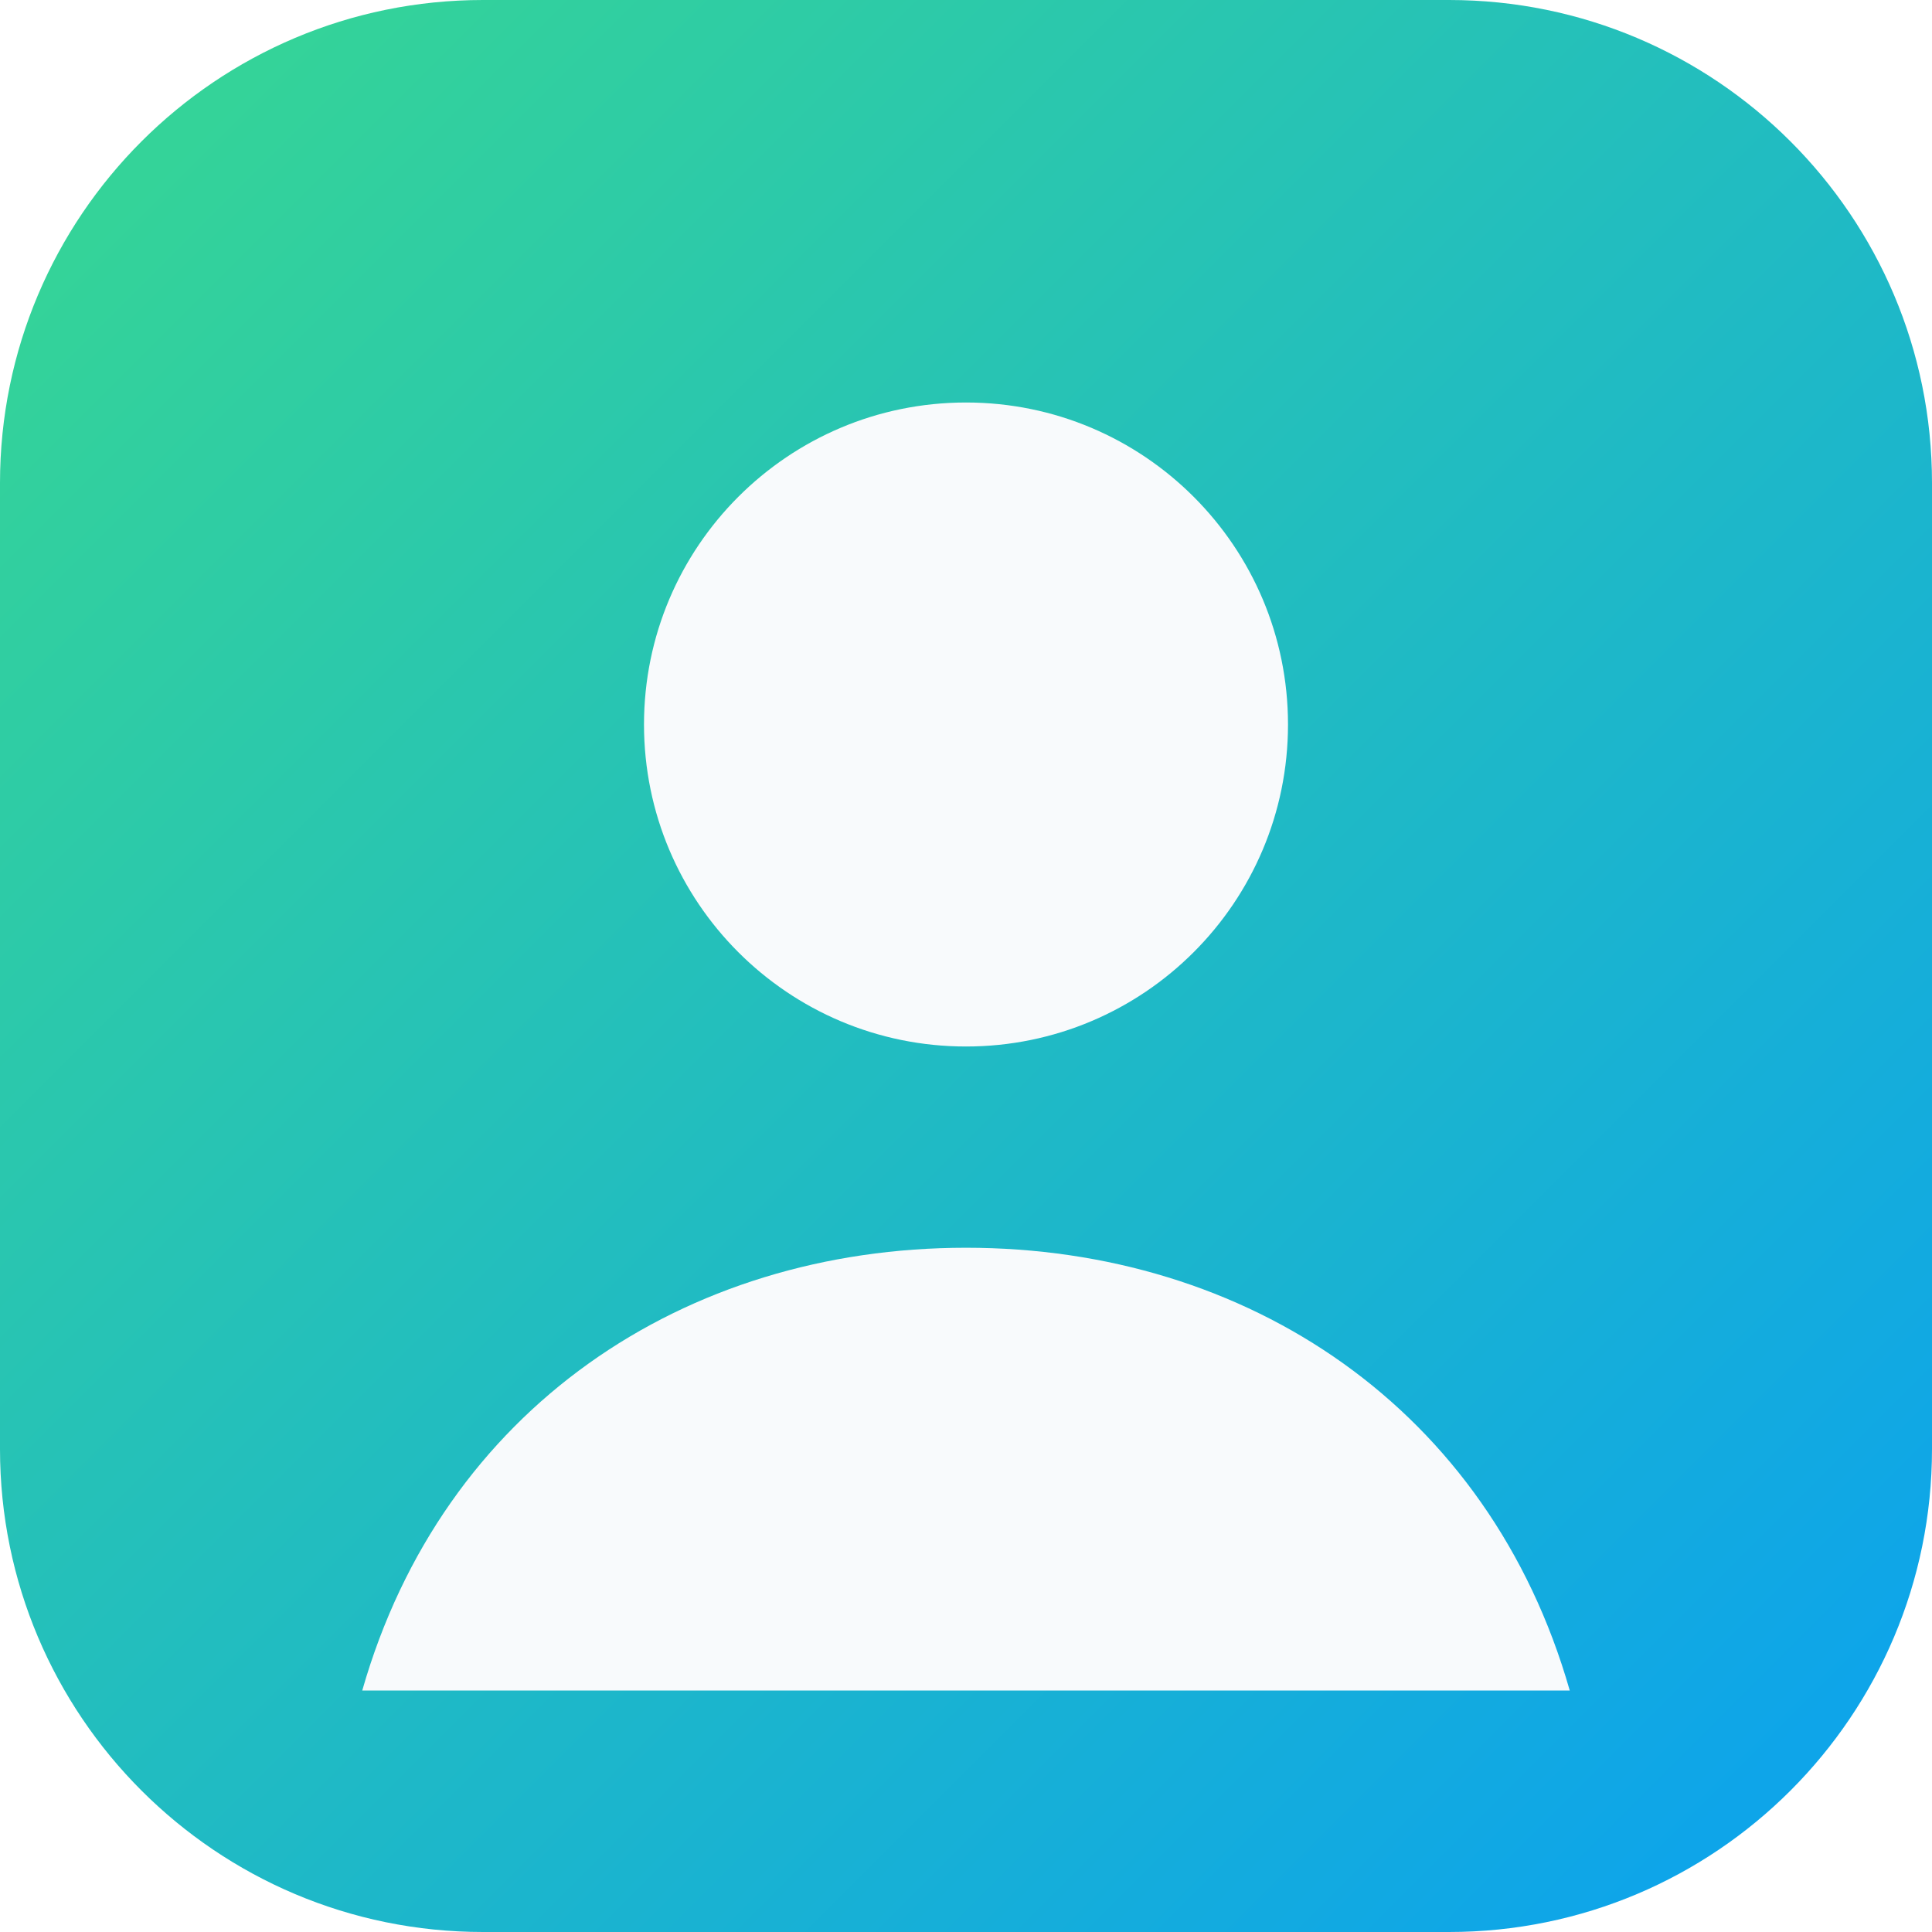
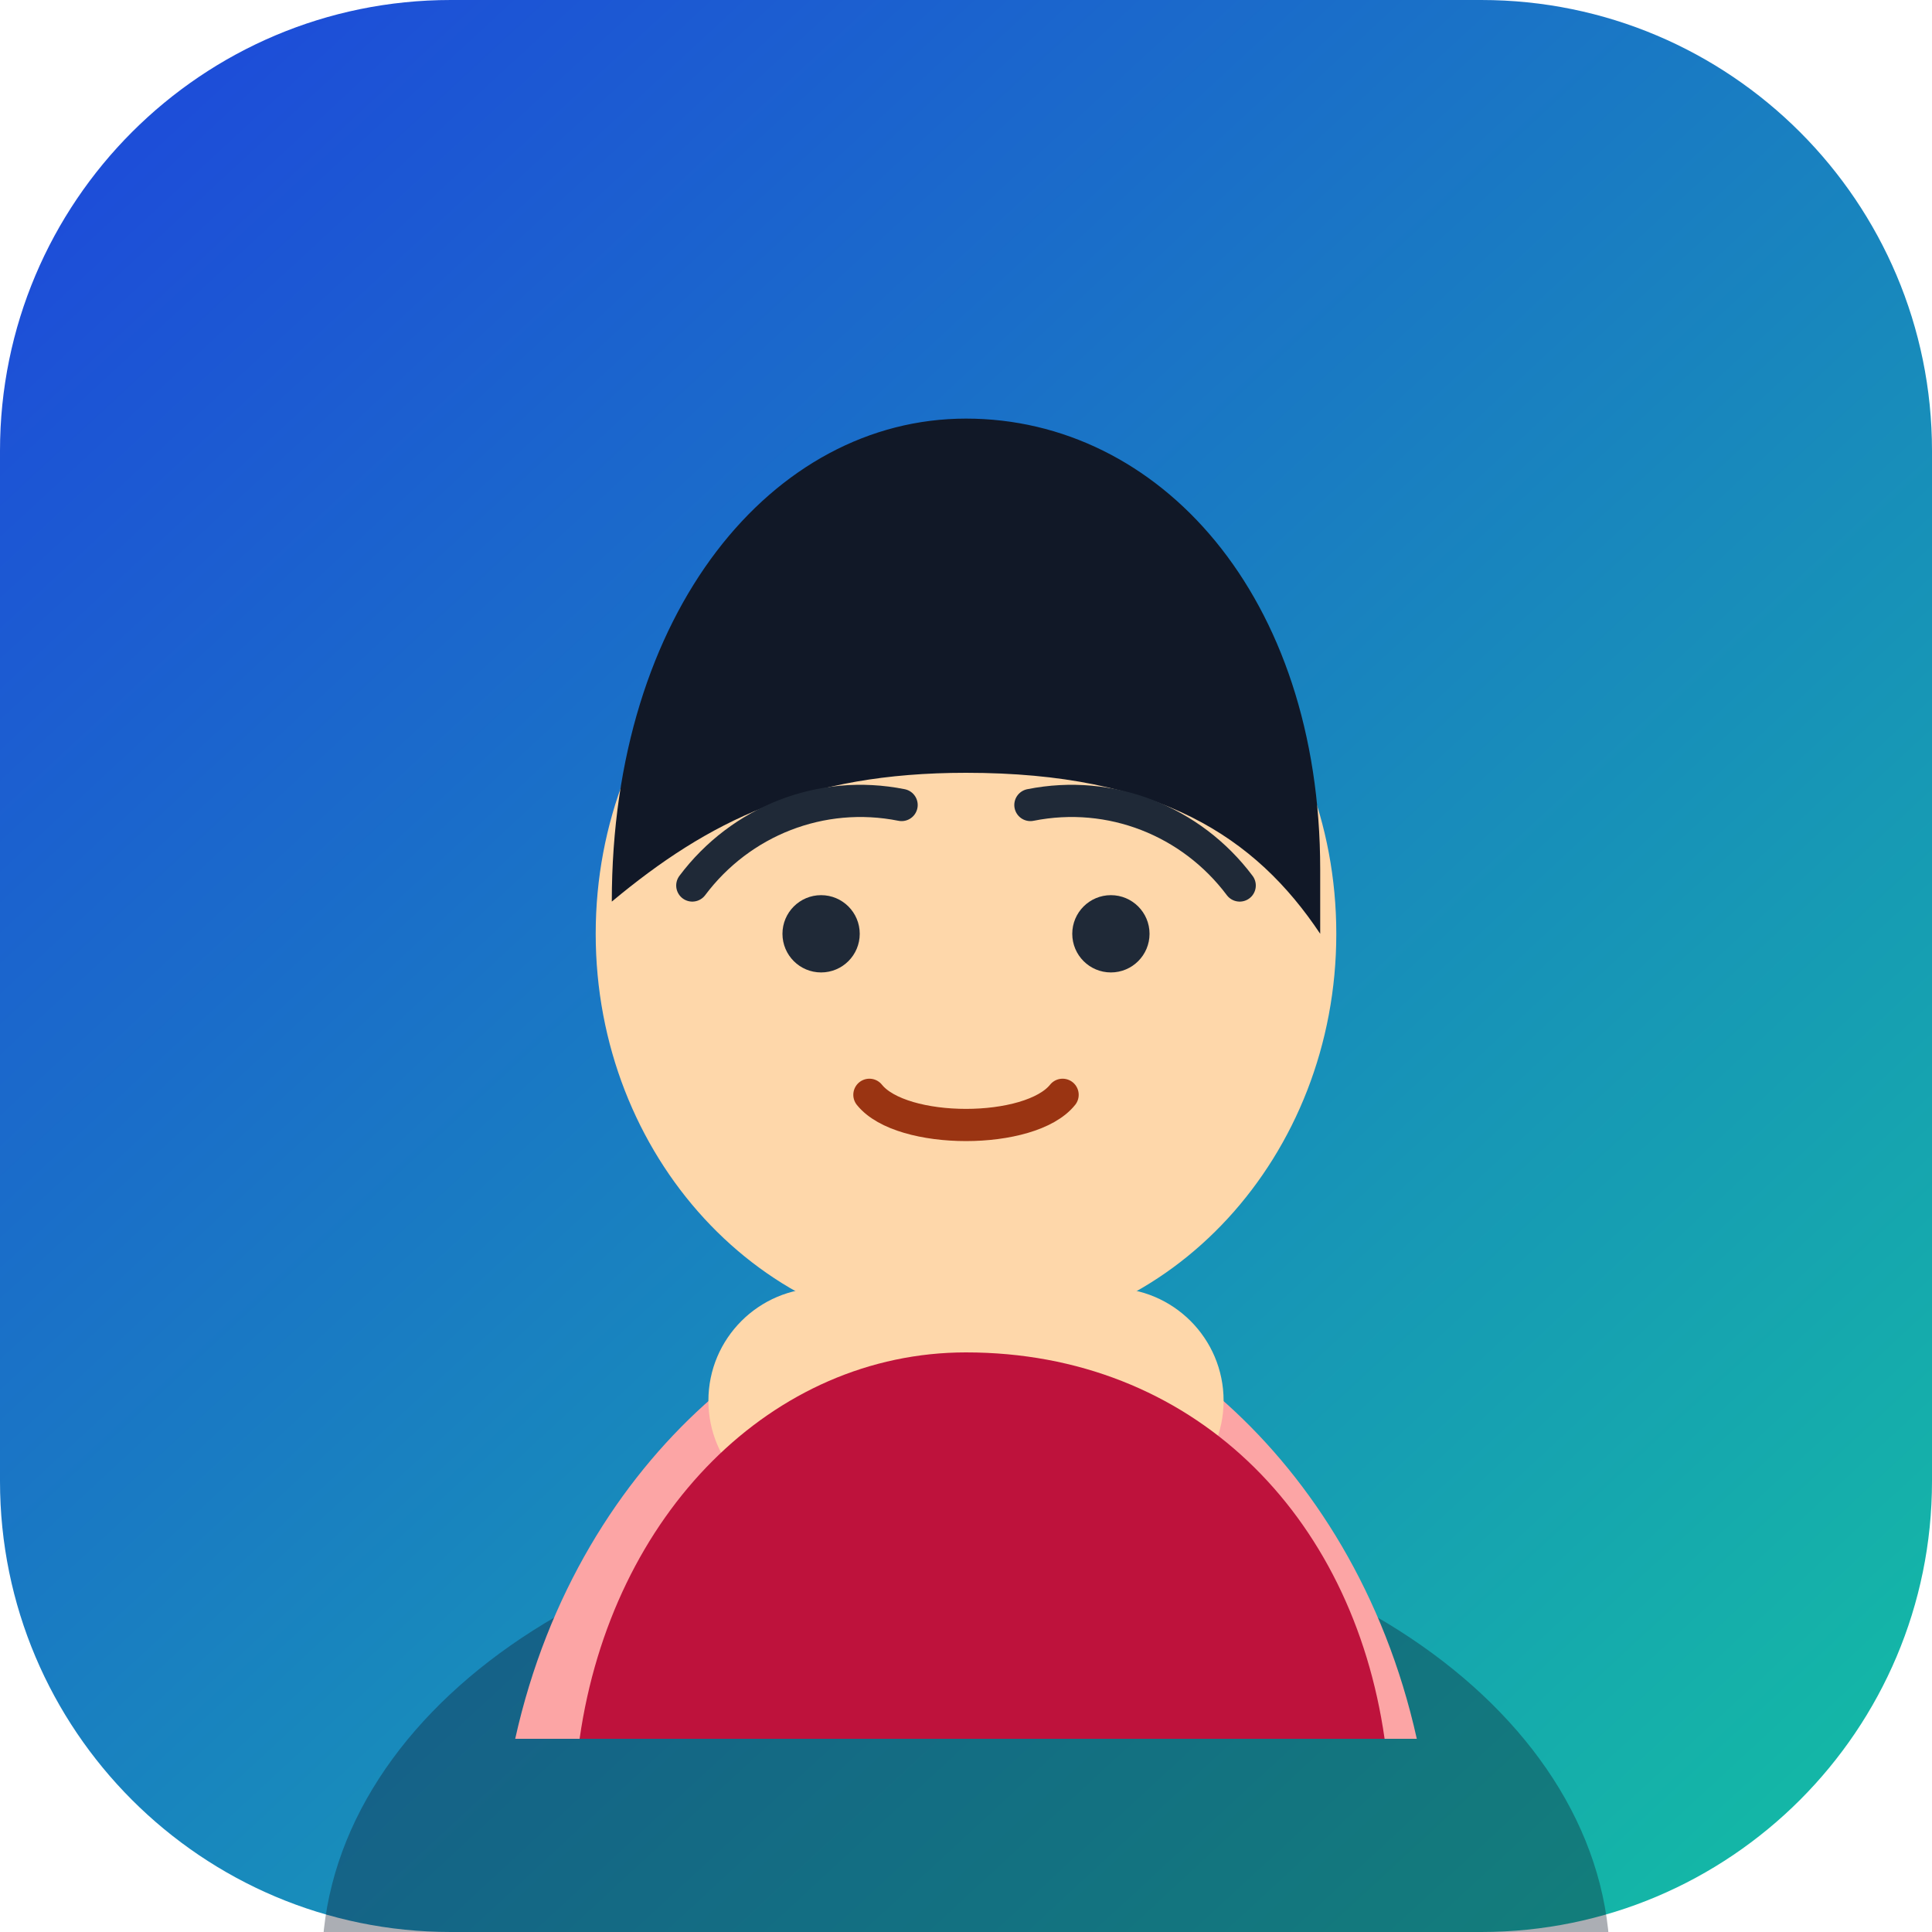
- <svg xmlns="http://www.w3.org/2000/svg" viewBox="0 0 96 96" fill="none">
+ <svg xmlns="http://www.w3.org/2000/svg" viewBox="0 0 120 120" fill="none">
  <defs>
-     <linearGradient id="bg" x1="8" y1="8" x2="88" y2="88" gradientUnits="userSpaceOnUse">
-       <stop stop-color="#34D399" />
-       <stop offset="1" stop-color="#0EA5E9" />
+     <linearGradient id="bg" x1="10" y1="8" x2="110" y2="116" gradientUnits="userSpaceOnUse">
+       <stop stop-color="#1D4ED8" />
+       <stop offset="1" stop-color="#14B8A6" />
    </linearGradient>
  </defs>
-   <rect width="96" height="96" rx="24" fill="url(#bg)" />
-   <circle cx="48" cy="36" r="16" fill="#F8FAFC" />
-   <path d="M18 84c4-14 16-22 30-22s26 8 30 22" fill="#F8FAFC" />
+   <rect width="120" height="120" rx="28" fill="url(#bg)" />
+   <ellipse cx="60" cy="122" rx="40" ry="28" fill="#0F172A" fill-opacity="0.35" />
+   <path d="M32 108c4-18 18-28 28-28s24 10 28 28" fill="#FCA5A5" />
+   <rect x="44" y="80" width="32" height="14" rx="7" fill="#FED7AA" />
+   <ellipse cx="60" cy="58" rx="23" ry="25" fill="#FED7AA" />
+   <path d="M38 56c0-18 10-30 22-30s22 11 22 28v4c-4-6-10-10-22-10-10 0-16 3-22 8v0z" fill="#111827" />
+   <circle cx="51" cy="58" r="2.4" fill="#1F2937" />
+   <circle cx="69" cy="58" r="2.4" fill="#1F2937" />
+   <path d="M54 68c2 2.5 10 2.5 12 0" stroke="#9A3412" stroke-width="2" stroke-linecap="round" />
+   <path d="M43 55c3-4 8-6 13-5" stroke="#1F2937" stroke-width="2" stroke-linecap="round" />
+   <path d="M64 50c5-1 10 1 13 5" stroke="#1F2937" stroke-width="2" stroke-linecap="round" />
+   <path d="M36 108c2-14 12-24 24-24 14 0 24 10 26 24" fill="#BE123C" />
</svg>
